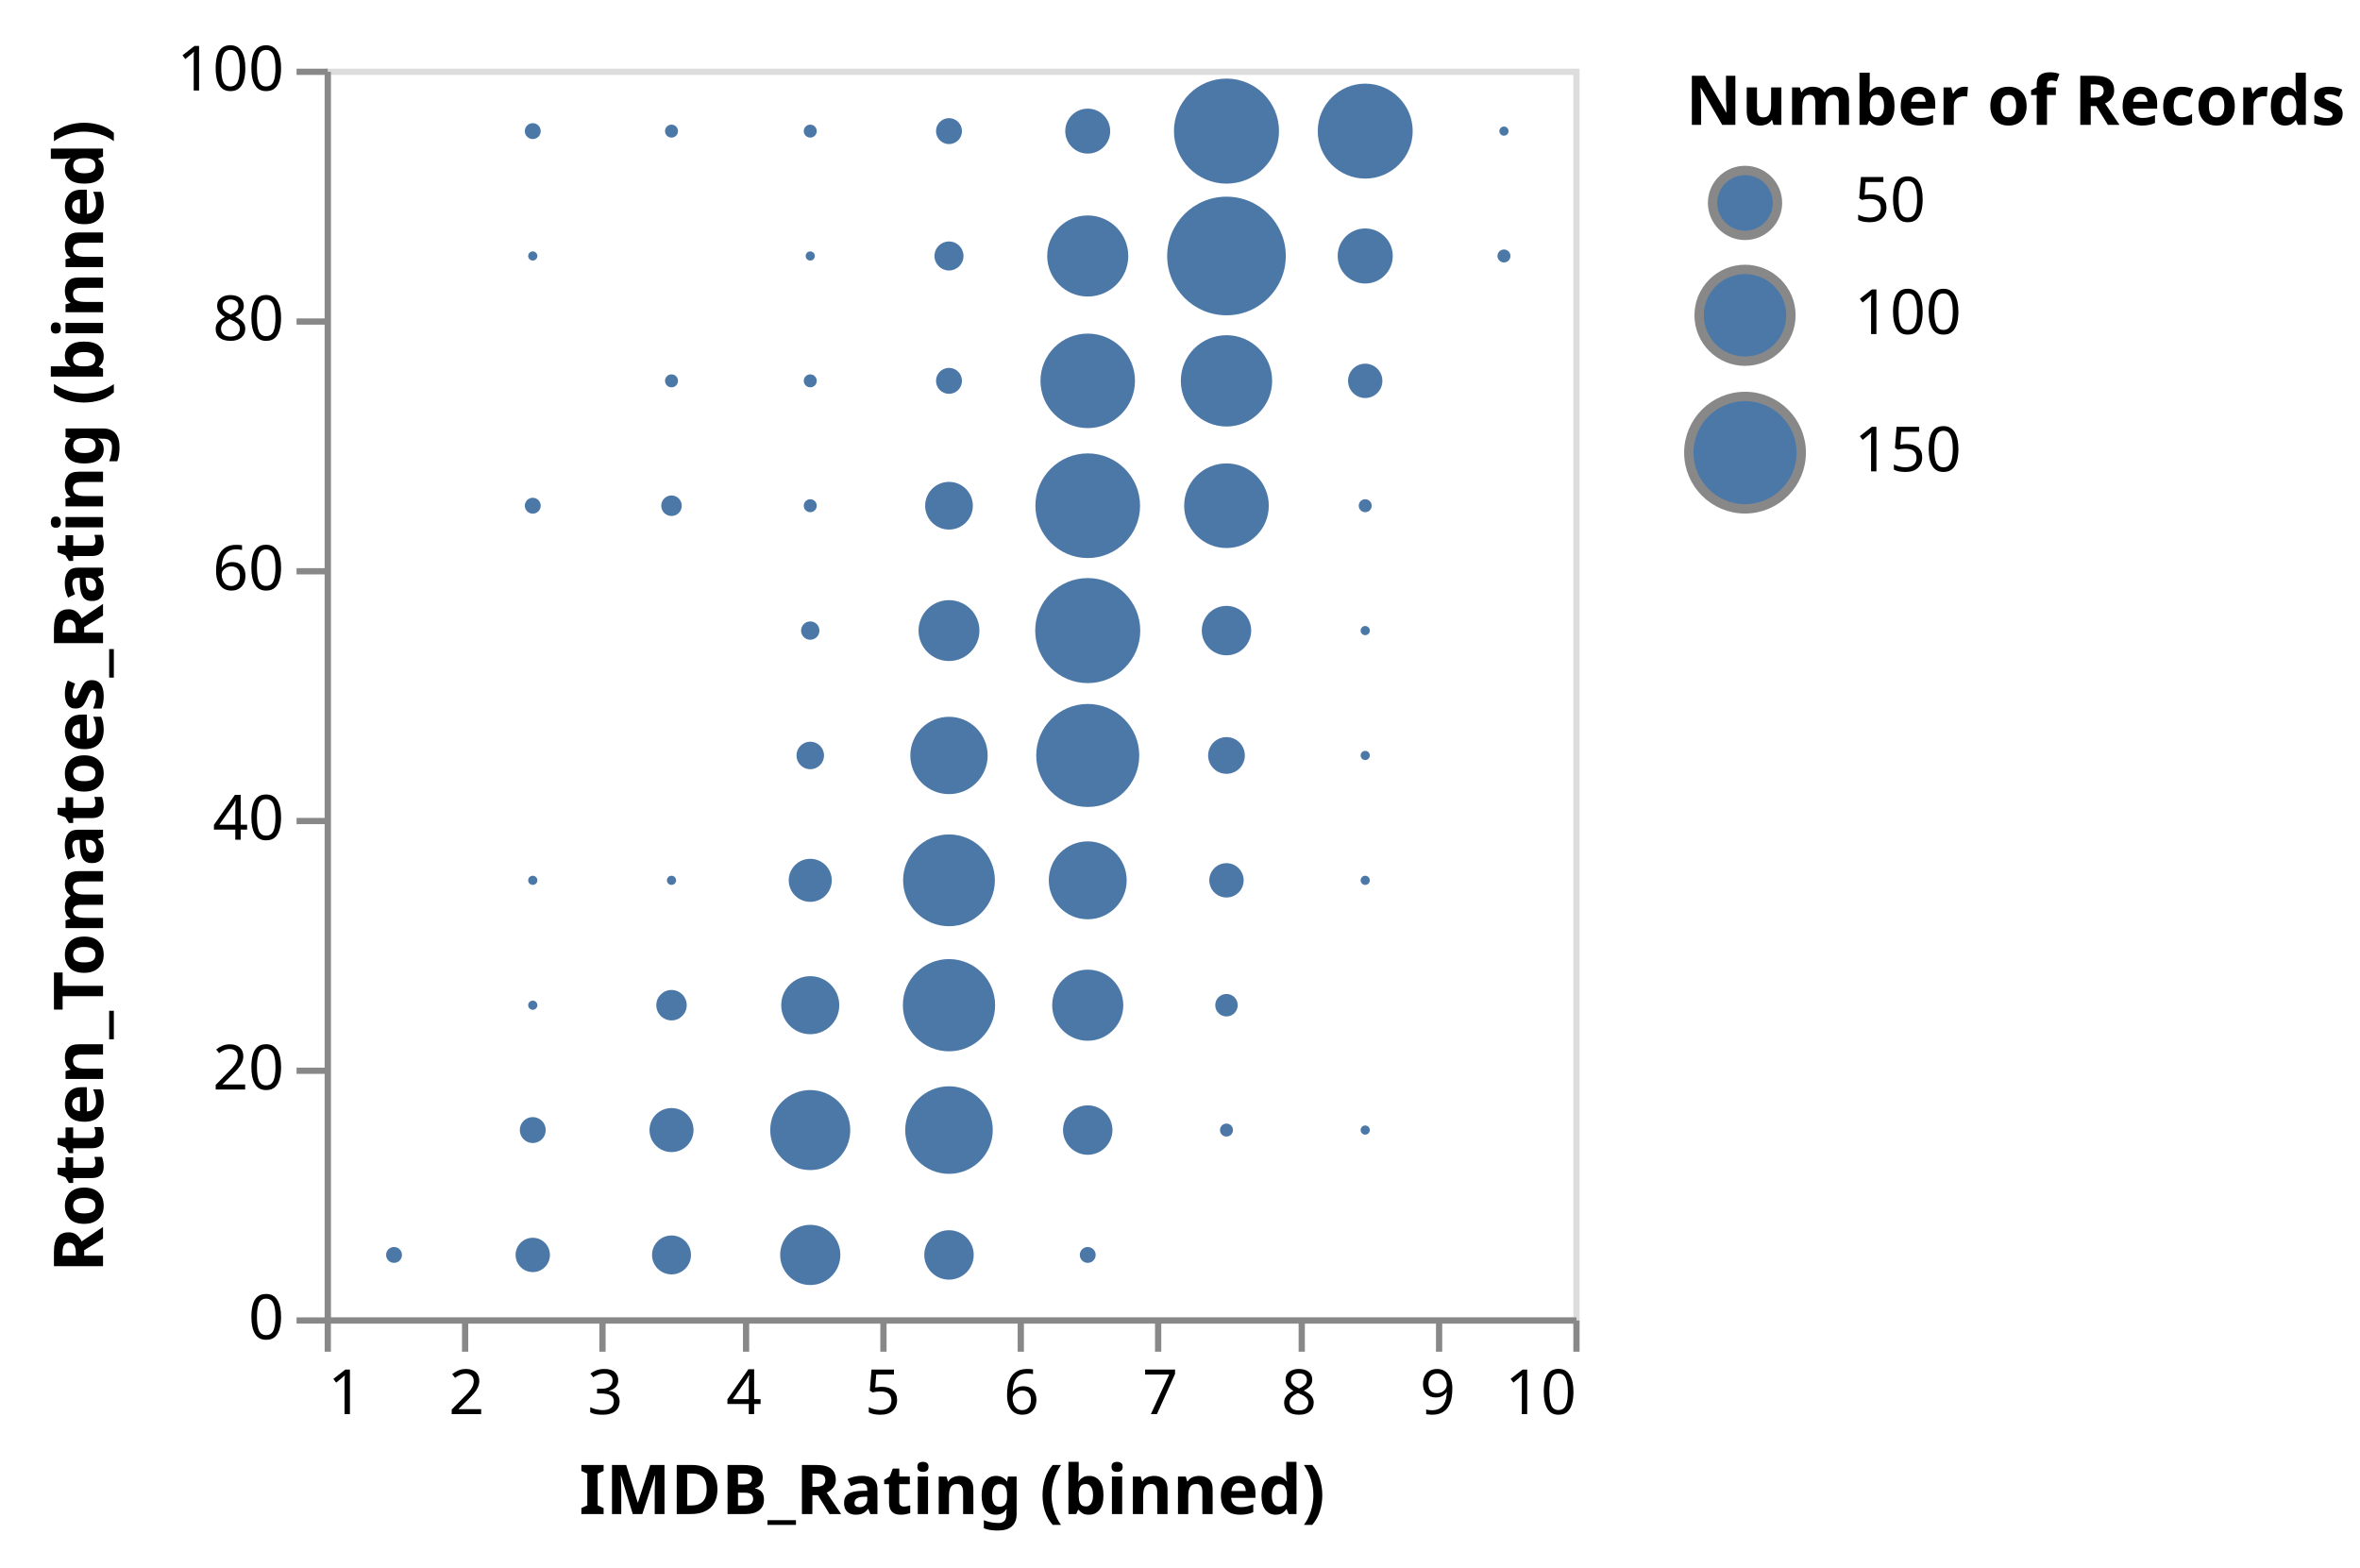
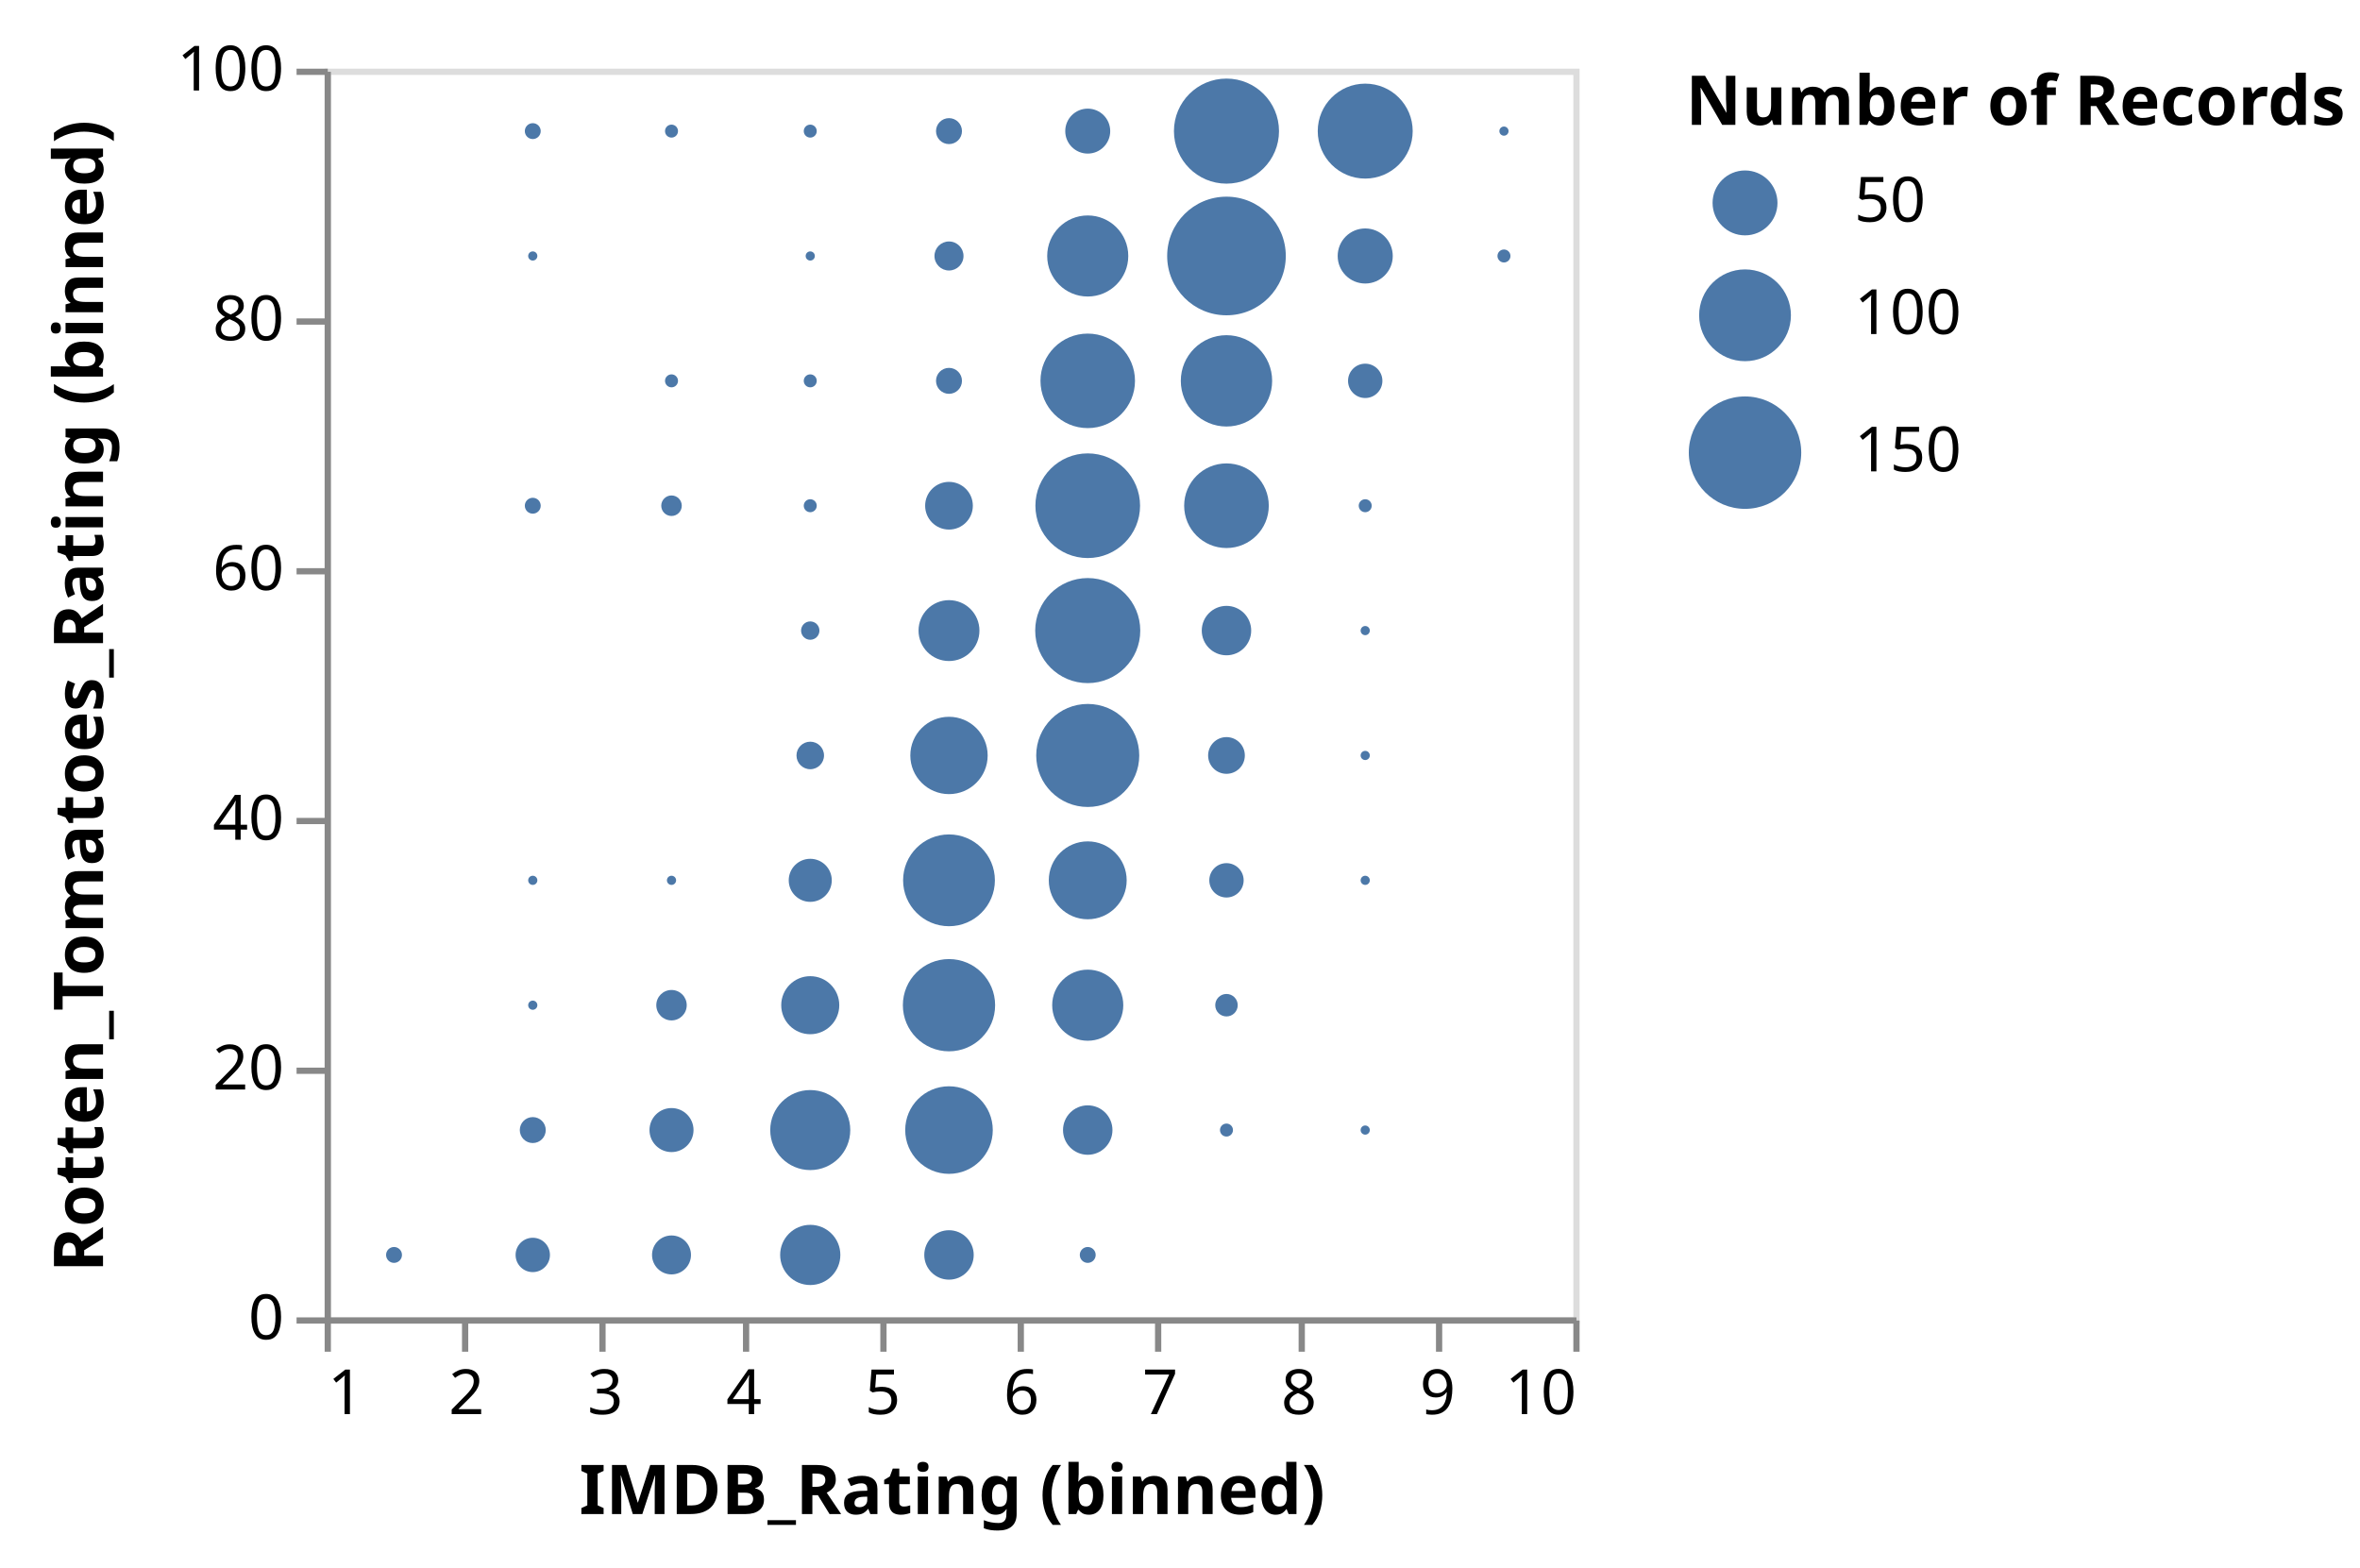
<svg xmlns="http://www.w3.org/2000/svg" class="marks" width="378" height="251" viewBox="0 0 378 251" version="1.1">
  <g transform="translate(52,11)">
    <g class="mark-group role-frame root">
      <g transform="translate(0,0)">
        <path class="background" d="M0.5,0.5h200v200h-200Z" style="fill: none; stroke: #ddd;" />
        <g>
          <g class="mark-symbol role-mark marks">
            <path transform="translate(55.55556,70)" d="M1.644,0A1.644,1.644,0,1,1,-1.644,0A1.644,1.644,0,1,1,1.644,0" style="fill: #4c78a8; stroke-width: 2;" />
            <path transform="translate(100,150)" d="M7.388,0A7.388,7.388,0,1,1,-7.388,0A7.388,7.388,0,1,1,7.388,0" style="fill: #4c78a8; stroke-width: 2;" />
            <path transform="translate(144.4444,30)" d="M9.5,0A9.5,9.5,0,1,1,-9.5,0A9.5,9.5,0,1,1,9.5,0" style="fill: #4c78a8; stroke-width: 2;" />
            <path transform="translate(166.6667,10)" d="M7.604,0A7.604,7.604,0,1,1,-7.604,0A7.604,7.604,0,1,1,7.604,0" style="fill: #4c78a8; stroke-width: 2;" />
            <path transform="translate(122.2222,30)" d="M6.493,0A6.493,6.493,0,1,1,-6.493,0A6.493,6.493,0,1,1,6.493,0" style="fill: #4c78a8; stroke-width: 2;" />
            <path transform="translate(33.33333,10)" d="M1.273,0A1.273,1.273,0,1,1,-1.273,0A1.273,1.273,0,1,1,1.273,0" style="fill: #4c78a8; stroke-width: 2;" />
            <path transform="translate(144.4444,90)" d="M3.959,0A3.959,3.959,0,1,1,-3.959,0A3.959,3.959,0,1,1,3.959,0" style="fill: #4c78a8; stroke-width: 2;" />
            <path transform="translate(100,130)" d="M7.351,0A7.351,7.351,0,1,1,-7.351,0A7.351,7.351,0,1,1,7.351,0" style="fill: #4c78a8; stroke-width: 2;" />
            <path transform="translate(144.4444,50)" d="M7.314,0A7.314,7.314,0,1,1,-7.314,0A7.314,7.314,0,1,1,7.314,0" style="fill: #4c78a8; stroke-width: 2;" />
            <path transform="translate(55.55556,170)" d="M3.526,0A3.526,3.526,0,1,1,-3.526,0A3.526,3.526,0,1,1,3.526,0" style="fill: #4c78a8; stroke-width: 2;" />
            <path transform="translate(144.4444,10)" d="M8.414,0A8.414,8.414,0,1,1,-8.414,0A8.414,8.414,0,1,1,8.414,0" style="fill: #4c78a8; stroke-width: 2;" />
            <path transform="translate(122.2222,170)" d="M3.959,0A3.959,3.959,0,1,1,-3.959,0A3.959,3.959,0,1,1,3.959,0" style="fill: #4c78a8; stroke-width: 2;" />
            <path transform="translate(122.2222,90)" d="M8.414,0A8.414,8.414,0,1,1,-8.414,0A8.414,8.414,0,1,1,8.414,0" style="fill: #4c78a8; stroke-width: 2;" />
            <path transform="translate(77.77778,170)" d="M6.409,0A6.409,6.409,0,1,1,-6.409,0A6.409,6.409,0,1,1,6.409,0" style="fill: #4c78a8; stroke-width: 2;" />
            <path transform="translate(122.2222,110)" d="M8.252,0A8.252,8.252,0,1,1,-8.252,0A8.252,8.252,0,1,1,8.252,0" style="fill: #4c78a8; stroke-width: 2;" />
            <path transform="translate(122.2222,150)" d="M5.694,0A5.694,5.694,0,1,1,-5.694,0A5.694,5.694,0,1,1,5.694,0" style="fill: #4c78a8; stroke-width: 2;" />
            <path transform="translate(100,90)" d="M4.876,0A4.876,4.876,0,1,1,-4.876,0A4.876,4.876,0,1,1,4.876,0" style="fill: #4c78a8; stroke-width: 2;" />
            <path transform="translate(55.55556,50)" d="M1.04,0A1.04,1.04,0,1,1,-1.04,0A1.04,1.04,0,1,1,1.04,0" style="fill: #4c78a8; stroke-width: 2;" />
            <path transform="translate(122.2222,10)" d="M3.601,0A3.601,3.601,0,1,1,-3.601,0A3.601,3.601,0,1,1,3.601,0" style="fill: #4c78a8; stroke-width: 2;" />
            <path transform="translate(100,70)" d="M3.82,0A3.82,3.82,0,1,1,-3.82,0A3.82,3.82,0,1,1,3.82,0" style="fill: #4c78a8; stroke-width: 2;" />
            <path transform="translate(100,50)" d="M2.079,0A2.079,2.079,0,1,1,-2.079,0A2.079,2.079,0,1,1,2.079,0" style="fill: #4c78a8; stroke-width: 2;" />
            <path transform="translate(122.2222,70)" d="M8.382,0A8.382,8.382,0,1,1,-8.382,0A8.382,8.382,0,1,1,8.382,0" style="fill: #4c78a8; stroke-width: 2;" />
            <path transform="translate(144.4444,70)" d="M6.778,0A6.778,6.778,0,1,1,-6.778,0A6.778,6.778,0,1,1,6.778,0" style="fill: #4c78a8; stroke-width: 2;" />
            <path transform="translate(122.2222,130)" d="M6.238,0A6.238,6.238,0,1,1,-6.238,0A6.238,6.238,0,1,1,6.238,0" style="fill: #4c78a8; stroke-width: 2;" />
            <path transform="translate(100,30)" d="M2.325,0A2.325,2.325,0,1,1,-2.325,0A2.325,2.325,0,1,1,2.325,0" style="fill: #4c78a8; stroke-width: 2;" />
            <path transform="translate(55.55556,10)" d="M1.04,0A1.04,1.04,0,1,1,-1.04,0A1.04,1.04,0,1,1,1.04,0" style="fill: #4c78a8; stroke-width: 2;" />
            <path transform="translate(55.55556,150)" d="M2.438,0A2.438,2.438,0,1,1,-2.438,0A2.438,2.438,0,1,1,2.438,0" style="fill: #4c78a8; stroke-width: 2;" />
            <path transform="translate(77.77778,110)" d="M2.205,0A2.205,2.205,0,1,1,-2.205,0A2.205,2.205,0,1,1,2.205,0" style="fill: #4c78a8; stroke-width: 2;" />
            <path transform="translate(100,170)" d="M7.013,0A7.013,7.013,0,1,1,-7.013,0A7.013,7.013,0,1,1,7.013,0" style="fill: #4c78a8; stroke-width: 2;" />
            <path transform="translate(100,110)" d="M6.194,0A6.194,6.194,0,1,1,-6.194,0A6.194,6.194,0,1,1,6.194,0" style="fill: #4c78a8; stroke-width: 2;" />
            <path transform="translate(77.77778,90)" d="M1.47,0A1.47,1.47,0,1,1,-1.47,0A1.47,1.47,0,1,1,1.47,0" style="fill: #4c78a8; stroke-width: 2;" />
            <path transform="translate(166.6667,50)" d="M2.751,0A2.751,2.751,0,1,1,-2.751,0A2.751,2.751,0,1,1,2.751,0" style="fill: #4c78a8; stroke-width: 2;" />
            <path transform="translate(122.2222,50)" d="M7.569,0A7.569,7.569,0,1,1,-7.569,0A7.569,7.569,0,1,1,7.569,0" style="fill: #4c78a8; stroke-width: 2;" />
            <path transform="translate(166.6667,130)" d="M0.735,0A0.735,0.735,0,1,1,-0.735,0A0.735,0.735,0,1,1,0.735,0" style="fill: #4c78a8; stroke-width: 2;" />
            <path transform="translate(166.6667,30)" d="M4.411,0A4.411,4.411,0,1,1,-4.411,0A4.411,4.411,0,1,1,4.411,0" style="fill: #4c78a8; stroke-width: 2;" />
            <path transform="translate(77.77778,50)" d="M1.04,0A1.04,1.04,0,1,1,-1.04,0A1.04,1.04,0,1,1,1.04,0" style="fill: #4c78a8; stroke-width: 2;" />
            <path transform="translate(100,10)" d="M2.079,0A2.079,2.079,0,1,1,-2.079,0A2.079,2.079,0,1,1,2.079,0" style="fill: #4c78a8; stroke-width: 2;" />
            <path transform="translate(77.77778,150)" d="M4.649,0A4.649,4.649,0,1,1,-4.649,0A4.649,4.649,0,1,1,4.649,0" style="fill: #4c78a8; stroke-width: 2;" />
            <path transform="translate(77.77778,190)" d="M4.821,0A4.821,4.821,0,1,1,-4.821,0A4.821,4.821,0,1,1,4.821,0" style="fill: #4c78a8; stroke-width: 2;" />
            <path transform="translate(100,190)" d="M3.959,0A3.959,3.959,0,1,1,-3.959,0A3.959,3.959,0,1,1,3.959,0" style="fill: #4c78a8; stroke-width: 2;" />
            <path transform="translate(188.8889,10)" d="M0.735,0A0.735,0.735,0,1,1,-0.735,0A0.735,0.735,0,1,1,0.735,0" style="fill: #4c78a8; stroke-width: 2;" />
            <path transform="translate(77.77778,130)" d="M3.448,0A3.448,3.448,0,1,1,-3.448,0A3.448,3.448,0,1,1,3.448,0" style="fill: #4c78a8; stroke-width: 2;" />
            <path transform="translate(144.4444,110)" d="M2.941,0A2.941,2.941,0,1,1,-2.941,0A2.941,2.941,0,1,1,2.941,0" style="fill: #4c78a8; stroke-width: 2;" />
            <path transform="translate(55.55556,190)" d="M3.119,0A3.119,3.119,0,1,1,-3.119,0A3.119,3.119,0,1,1,3.119,0" style="fill: #4c78a8; stroke-width: 2;" />
            <path transform="translate(33.33333,170)" d="M2.079,0A2.079,2.079,0,1,1,-2.079,0A2.079,2.079,0,1,1,2.079,0" style="fill: #4c78a8; stroke-width: 2;" />
            <path transform="translate(188.8889,30)" d="M1.04,0A1.04,1.04,0,1,1,-1.04,0A1.04,1.04,0,1,1,1.04,0" style="fill: #4c78a8; stroke-width: 2;" />
            <path transform="translate(77.77778,10)" d="M1.04,0A1.04,1.04,0,1,1,-1.04,0A1.04,1.04,0,1,1,1.04,0" style="fill: #4c78a8; stroke-width: 2;" />
            <path transform="translate(33.33333,70)" d="M1.273,0A1.273,1.273,0,1,1,-1.273,0A1.273,1.273,0,1,1,1.273,0" style="fill: #4c78a8; stroke-width: 2;" />
            <path transform="translate(144.4444,150)" d="M1.801,0A1.801,1.801,0,1,1,-1.801,0A1.801,1.801,0,1,1,1.801,0" style="fill: #4c78a8; stroke-width: 2;" />
            <path transform="translate(166.6667,170)" d="M0.735,0A0.735,0.735,0,1,1,-0.735,0A0.735,0.735,0,1,1,0.735,0" style="fill: #4c78a8; stroke-width: 2;" />
            <path transform="translate(33.33333,190)" d="M2.751,0A2.751,2.751,0,1,1,-2.751,0A2.751,2.751,0,1,1,2.751,0" style="fill: #4c78a8; stroke-width: 2;" />
            <path transform="translate(77.77778,70)" d="M1.04,0A1.04,1.04,0,1,1,-1.04,0A1.04,1.04,0,1,1,1.04,0" style="fill: #4c78a8; stroke-width: 2;" />
            <path transform="translate(144.4444,130)" d="M2.751,0A2.751,2.751,0,1,1,-2.751,0A2.751,2.751,0,1,1,2.751,0" style="fill: #4c78a8; stroke-width: 2;" />
            <path transform="translate(166.6667,70)" d="M1.04,0A1.04,1.04,0,1,1,-1.04,0A1.04,1.04,0,1,1,1.04,0" style="fill: #4c78a8; stroke-width: 2;" />
            <path transform="translate(144.4444,170)" d="M1.04,0A1.04,1.04,0,1,1,-1.04,0A1.04,1.04,0,1,1,1.04,0" style="fill: #4c78a8; stroke-width: 2;" />
            <path transform="translate(11.11111,190)" d="M1.273,0A1.273,1.273,0,1,1,-1.273,0A1.273,1.273,0,1,1,1.273,0" style="fill: #4c78a8; stroke-width: 2;" />
            <path transform="translate(122.2222,190)" d="M1.273,0A1.273,1.273,0,1,1,-1.273,0A1.273,1.273,0,1,1,1.273,0" style="fill: #4c78a8; stroke-width: 2;" />
            <path transform="translate(77.77778,30)" d="M0.735,0A0.735,0.735,0,1,1,-0.735,0A0.735,0.735,0,1,1,0.735,0" style="fill: #4c78a8; stroke-width: 2;" />
            <path transform="translate(166.6667,110)" d="M0.735,0A0.735,0.735,0,1,1,-0.735,0A0.735,0.735,0,1,1,0.735,0" style="fill: #4c78a8; stroke-width: 2;" />
            <path transform="translate(55.55556,130)" d="M0.735,0A0.735,0.735,0,1,1,-0.735,0A0.735,0.735,0,1,1,0.735,0" style="fill: #4c78a8; stroke-width: 2;" />
            <path transform="translate(166.6667,90)" d="M0.735,0A0.735,0.735,0,1,1,-0.735,0A0.735,0.735,0,1,1,0.735,0" style="fill: #4c78a8; stroke-width: 2;" />
            <path transform="translate(33.33333,150)" d="M0.735,0A0.735,0.735,0,1,1,-0.735,0A0.735,0.735,0,1,1,0.735,0" style="fill: #4c78a8; stroke-width: 2;" />
            <path transform="translate(33.33333,130)" d="M0.735,0A0.735,0.735,0,1,1,-0.735,0A0.735,0.735,0,1,1,0.735,0" style="fill: #4c78a8; stroke-width: 2;" />
            <path transform="translate(33.33333,30)" d="M0.735,0A0.735,0.735,0,1,1,-0.735,0A0.735,0.735,0,1,1,0.735,0" style="fill: #4c78a8; stroke-width: 2;" />
          </g>
          <g class="mark-group role-legend">
            <g transform="translate(218,0)">
              <path class="background" d="M0,0h103v72h-103Z" style="pointer-events: none; fill: none;" />
              <g>
                <g class="mark-group role-legend-entry">
                  <g transform="translate(0,16)">
                    <path class="background" d="M0,0h0v0h0Z" style="pointer-events: none; fill: none;" />
                    <g>
                      <g class="mark-symbol role-legend-symbol" style="pointer-events: none;">
-                         <path transform="translate(9.5,5.5)" d="M5.198,0A5.198,5.198,0,1,1,-5.198,0A5.198,5.198,0,1,1,5.198,0" style="fill: #4c78a8; stroke: #888; stroke-width: 1.5; opacity: 1;" />
-                         <path transform="translate(9.5,23.5)" d="M7.351,0A7.351,7.351,0,1,1,-7.351,0A7.351,7.351,0,1,1,7.351,0" style="fill: #4c78a8; stroke: #888; stroke-width: 1.5; opacity: 1;" />
-                         <path transform="translate(9.5,45.5)" d="M9.003,0A9.003,9.003,0,1,1,-9.003,0A9.003,9.003,0,1,1,9.003,0" style="fill: #4c78a8; stroke: #888; stroke-width: 1.5; opacity: 1;" />
+                         <path transform="translate(9.5,5.5)" d="M5.198,0A5.198,5.198,0,1,1,-5.198,0A5.198,5.198,0,1,1,5.198,0" style="fill: #4c78a8; stroke: none; stroke-width: 1.5; opacity: 1;" />
+                         <path transform="translate(9.5,23.5)" d="M7.351,0A7.351,7.351,0,1,1,-7.351,0A7.351,7.351,0,1,1,7.351,0" style="fill: #4c78a8; stroke: none; stroke-width: 1.5; opacity: 1;" />
+                         <path transform="translate(9.5,45.5)" d="M9.003,0A9.003,9.003,0,1,1,-9.003,0A9.003,9.003,0,1,1,9.003,0" style="fill: #4c78a8; stroke: none; stroke-width: 1.5; opacity: 1;" />
                      </g>
                      <g class="mark-text role-legend-label" style="pointer-events: none;">
                        <text text-anchor="start" transform="translate(27,8.5)" style="font: 10px sans-serif; fill: #000; opacity: 1;">50</text>
                        <text text-anchor="start" transform="translate(27,26.5)" style="font: 10px sans-serif; fill: #000; opacity: 1;">100</text>
                        <text text-anchor="start" transform="translate(27,48.5)" style="font: 10px sans-serif; fill: #000; opacity: 1;">150</text>
                      </g>
                    </g>
                  </g>
                </g>
                <g class="mark-text role-legend-title" style="pointer-events: none;">
                  <text text-anchor="start" transform="translate(0,9)" style="font: bold 11px sans-serif; fill: #000; opacity: 1;">Number of Records</text>
                </g>
              </g>
            </g>
          </g>
          <g class="mark-group role-axis">
            <g transform="translate(0.5,200.5)">
              <path class="background" d="M0,0h0v0h0Z" style="pointer-events: none; fill: none;" />
              <g>
                <g class="mark-rule role-axis-tick" style="pointer-events: none;">
                  <line transform="translate(0,0)" x2="0" y2="5" style="fill: none; stroke: #888; stroke-width: 1; opacity: 1;" />
                  <line transform="translate(22,0)" x2="0" y2="5" style="fill: none; stroke: #888; stroke-width: 1; opacity: 1;" />
                  <line transform="translate(44,0)" x2="0" y2="5" style="fill: none; stroke: #888; stroke-width: 1; opacity: 1;" />
                  <line transform="translate(67,0)" x2="0" y2="5" style="fill: none; stroke: #888; stroke-width: 1; opacity: 1;" />
                  <line transform="translate(89,0)" x2="0" y2="5" style="fill: none; stroke: #888; stroke-width: 1; opacity: 1;" />
                  <line transform="translate(111,0)" x2="0" y2="5" style="fill: none; stroke: #888; stroke-width: 1; opacity: 1;" />
                  <line transform="translate(133,0)" x2="0" y2="5" style="fill: none; stroke: #888; stroke-width: 1; opacity: 1;" />
                  <line transform="translate(156,0)" x2="0" y2="5" style="fill: none; stroke: #888; stroke-width: 1; opacity: 1;" />
                  <line transform="translate(178,0)" x2="0" y2="5" style="fill: none; stroke: #888; stroke-width: 1; opacity: 1;" />
                  <line transform="translate(200,0)" x2="0" y2="5" style="fill: none; stroke: #888; stroke-width: 1; opacity: 1;" />
                </g>
                <g class="mark-text role-axis-label" style="pointer-events: none;">
                  <text text-anchor="start" transform="translate(0,15)" style="font: 10px sans-serif; fill: #000; opacity: 1;">1</text>
                  <text text-anchor="middle" transform="translate(22.22222,15)" style="font: 10px sans-serif; fill: #000; opacity: 1;">2</text>
                  <text text-anchor="middle" transform="translate(44.44444,15)" style="font: 10px sans-serif; fill: #000; opacity: 1;">3</text>
                  <text text-anchor="middle" transform="translate(66.66667,15)" style="font: 10px sans-serif; fill: #000; opacity: 1;">4</text>
                  <text text-anchor="middle" transform="translate(88.88889,15)" style="font: 10px sans-serif; fill: #000; opacity: 1;">5</text>
                  <text text-anchor="middle" transform="translate(111.1111,15)" style="font: 10px sans-serif; fill: #000; opacity: 1;">6</text>
                  <text text-anchor="middle" transform="translate(133.3333,15)" style="font: 10px sans-serif; fill: #000; opacity: 1;">7</text>
                  <text text-anchor="middle" transform="translate(155.5556,15)" style="font: 10px sans-serif; fill: #000; opacity: 1;">8</text>
                  <text text-anchor="middle" transform="translate(177.7778,15)" style="font: 10px sans-serif; fill: #000; opacity: 1;">9</text>
                  <text text-anchor="end" transform="translate(200,15)" style="font: 10px sans-serif; fill: #000; opacity: 1;">10</text>
                </g>
                <g class="mark-rule role-axis-domain" style="pointer-events: none;">
                  <line transform="translate(0,0)" x2="200" y2="0" style="fill: none; stroke: #888; stroke-width: 1; opacity: 1;" />
                </g>
                <g class="mark-text role-axis-title" style="pointer-events: none;">
                  <text text-anchor="middle" transform="translate(100,31)" style="font: bold 11px sans-serif; fill: #000; opacity: 1;">IMDB_Rating (binned)</text>
                </g>
              </g>
            </g>
          </g>
          <g class="mark-group role-axis">
            <g transform="translate(0.5,0.5)">
              <path class="background" d="M0,0h0v0h0Z" style="pointer-events: none; fill: none;" />
              <g>
                <g class="mark-rule role-axis-tick" style="pointer-events: none;">
                  <line transform="translate(0,200)" x2="-5" y2="0" style="fill: none; stroke: #888; stroke-width: 1; opacity: 1;" />
                  <line transform="translate(0,160)" x2="-5" y2="0" style="fill: none; stroke: #888; stroke-width: 1; opacity: 1;" />
                  <line transform="translate(0,120)" x2="-5" y2="0" style="fill: none; stroke: #888; stroke-width: 1; opacity: 1;" />
                  <line transform="translate(0,80)" x2="-5" y2="0" style="fill: none; stroke: #888; stroke-width: 1; opacity: 1;" />
                  <line transform="translate(0,40)" x2="-5" y2="0" style="fill: none; stroke: #888; stroke-width: 1; opacity: 1;" />
                  <line transform="translate(0,0)" x2="-5" y2="0" style="fill: none; stroke: #888; stroke-width: 1; opacity: 1;" />
                </g>
                <g class="mark-text role-axis-label" style="pointer-events: none;">
                  <text text-anchor="end" transform="translate(-7,203)" style="font: 10px sans-serif; fill: #000; opacity: 1;">0</text>
                  <text text-anchor="end" transform="translate(-7,163)" style="font: 10px sans-serif; fill: #000; opacity: 1;">20</text>
                  <text text-anchor="end" transform="translate(-7,123)" style="font: 10px sans-serif; fill: #000; opacity: 1;">40</text>
                  <text text-anchor="end" transform="translate(-7,83)" style="font: 10px sans-serif; fill: #000; opacity: 1;">60</text>
                  <text text-anchor="end" transform="translate(-7,43)" style="font: 10px sans-serif; fill: #000; opacity: 1;">80</text>
                  <text text-anchor="end" transform="translate(-7,3)" style="font: 10px sans-serif; fill: #000; opacity: 1;">100</text>
                </g>
                <g class="mark-rule role-axis-domain" style="pointer-events: none;">
                  <line transform="translate(0,200)" x2="0" y2="-200" style="fill: none; stroke: #888; stroke-width: 1; opacity: 1;" />
                </g>
                <g class="mark-text role-axis-title" style="pointer-events: none;">
                  <text text-anchor="middle" transform="translate(-34,100) rotate(-90) translate(0,-2)" style="font: bold 11px sans-serif; fill: #000; opacity: 1;">Rotten_Tomatoes_Rating (binned)</text>
                </g>
              </g>
            </g>
          </g>
        </g>
      </g>
    </g>
  </g>
</svg>
